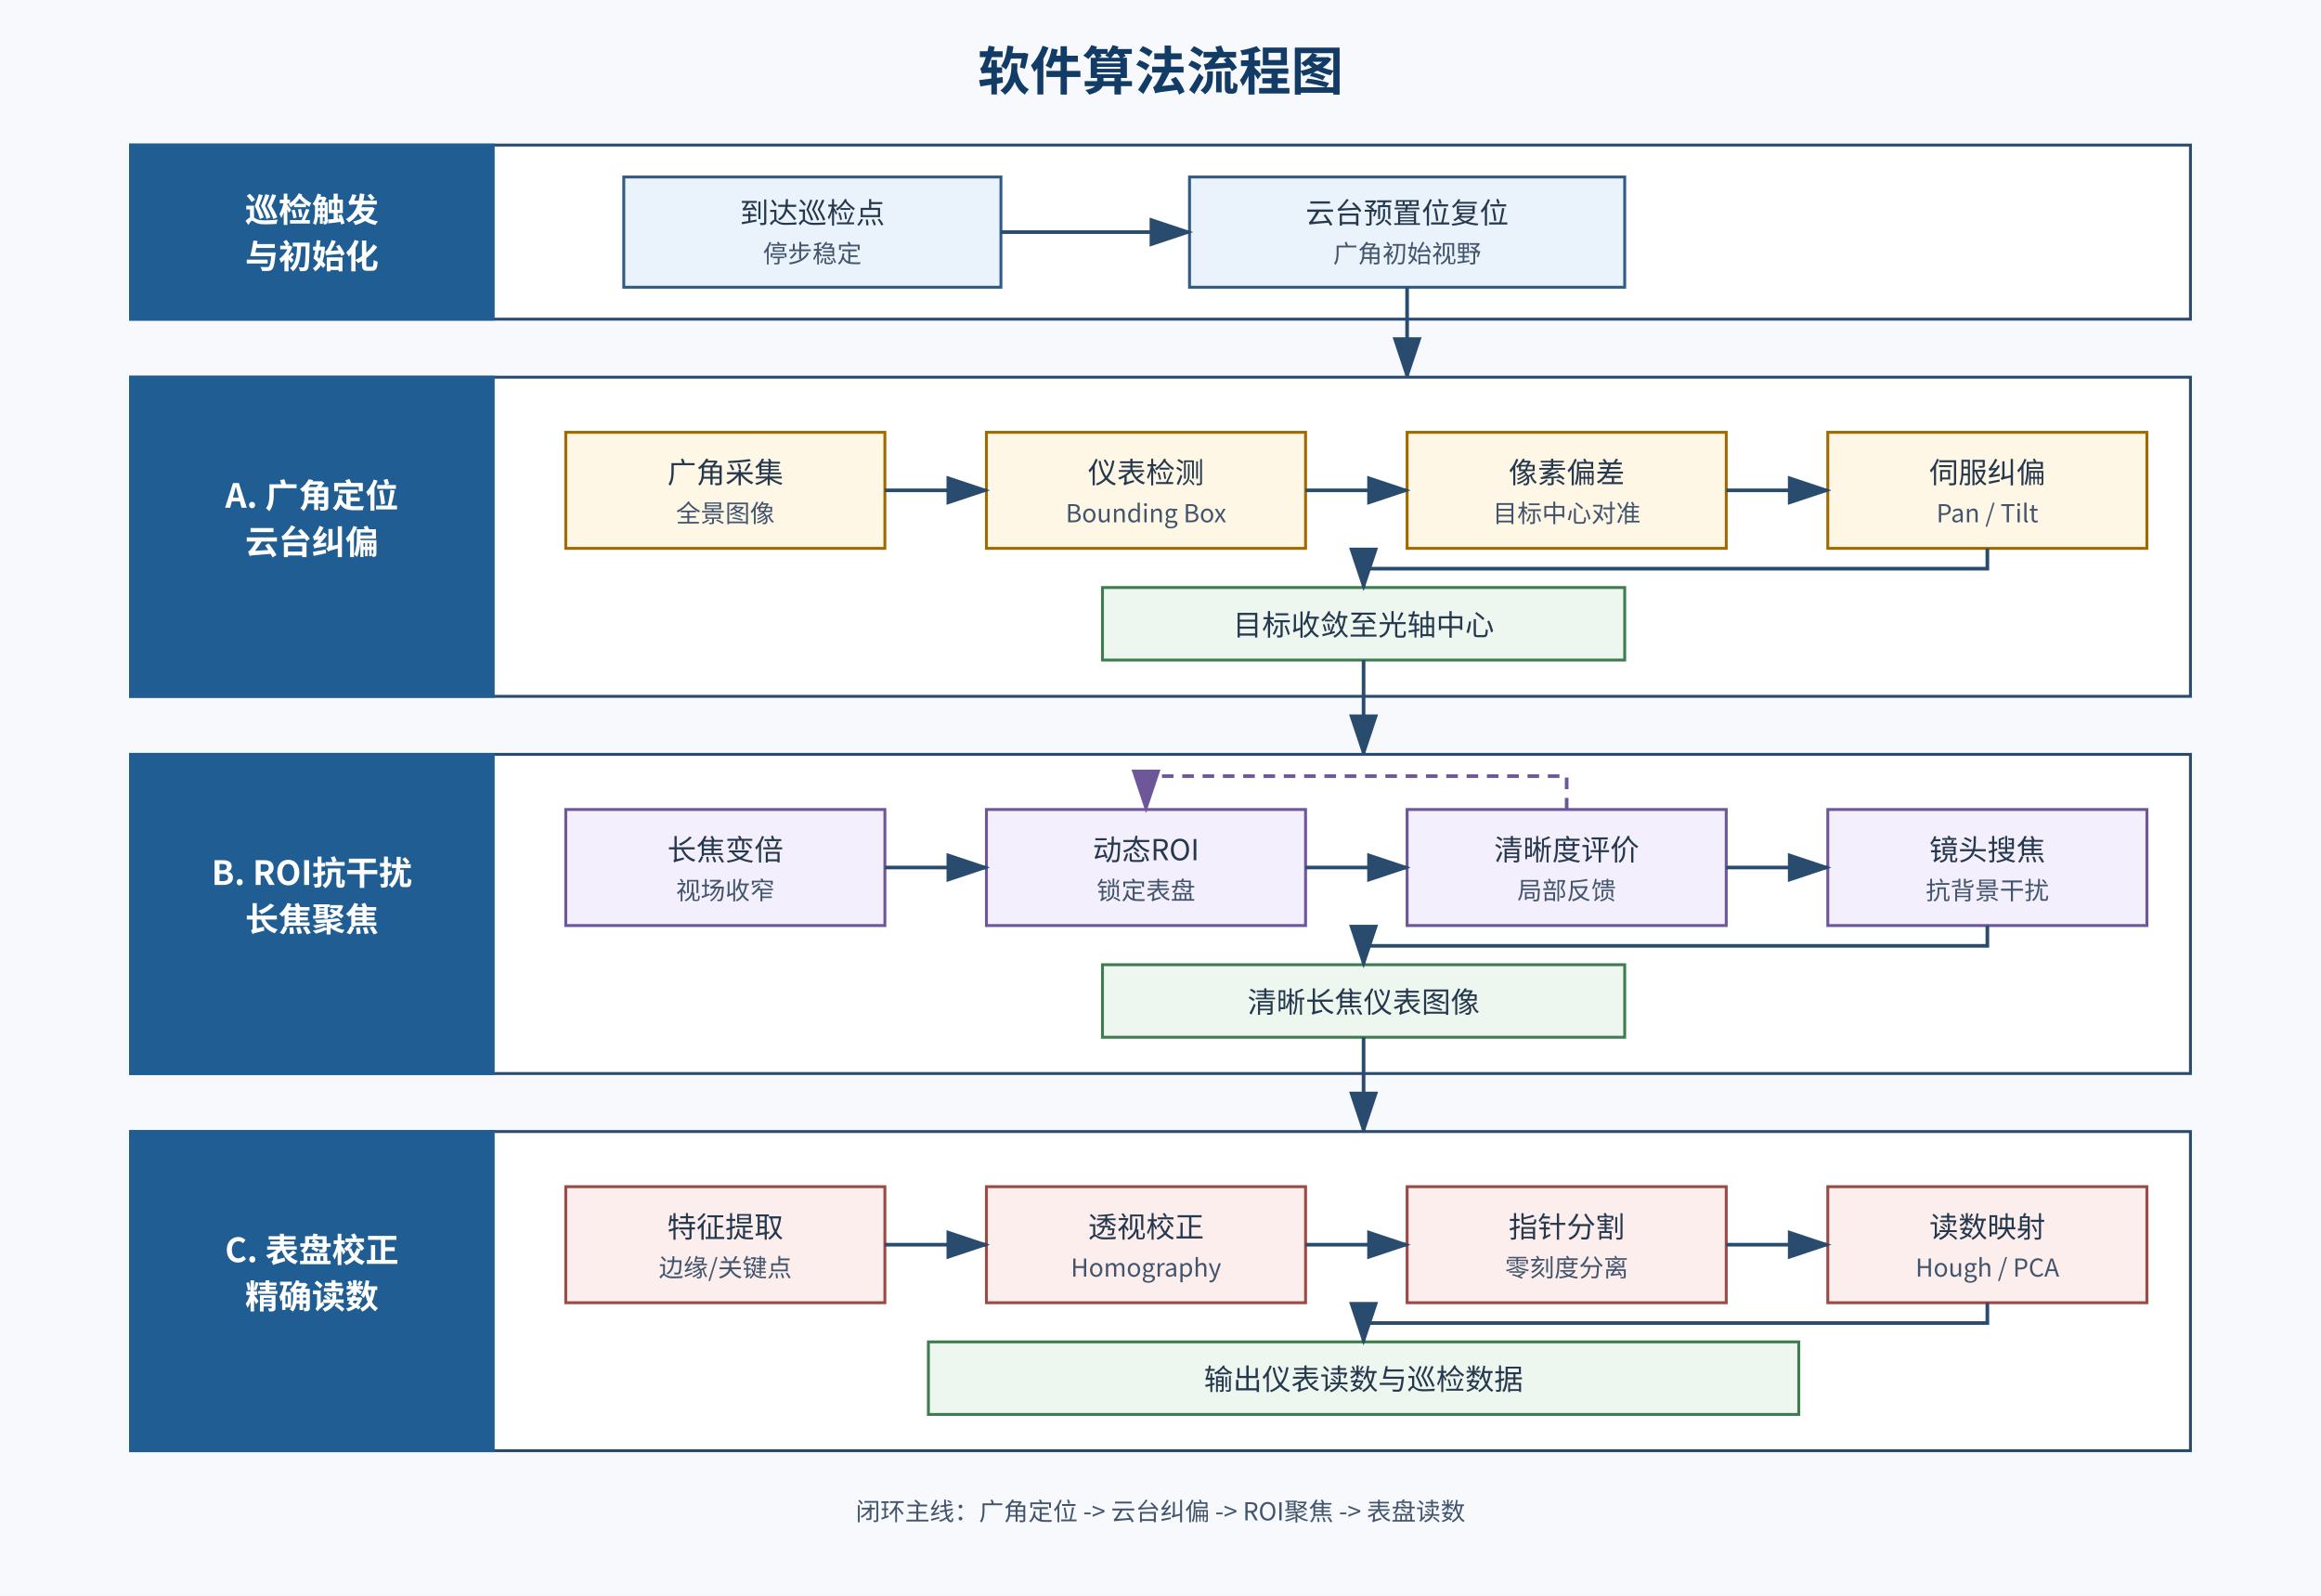
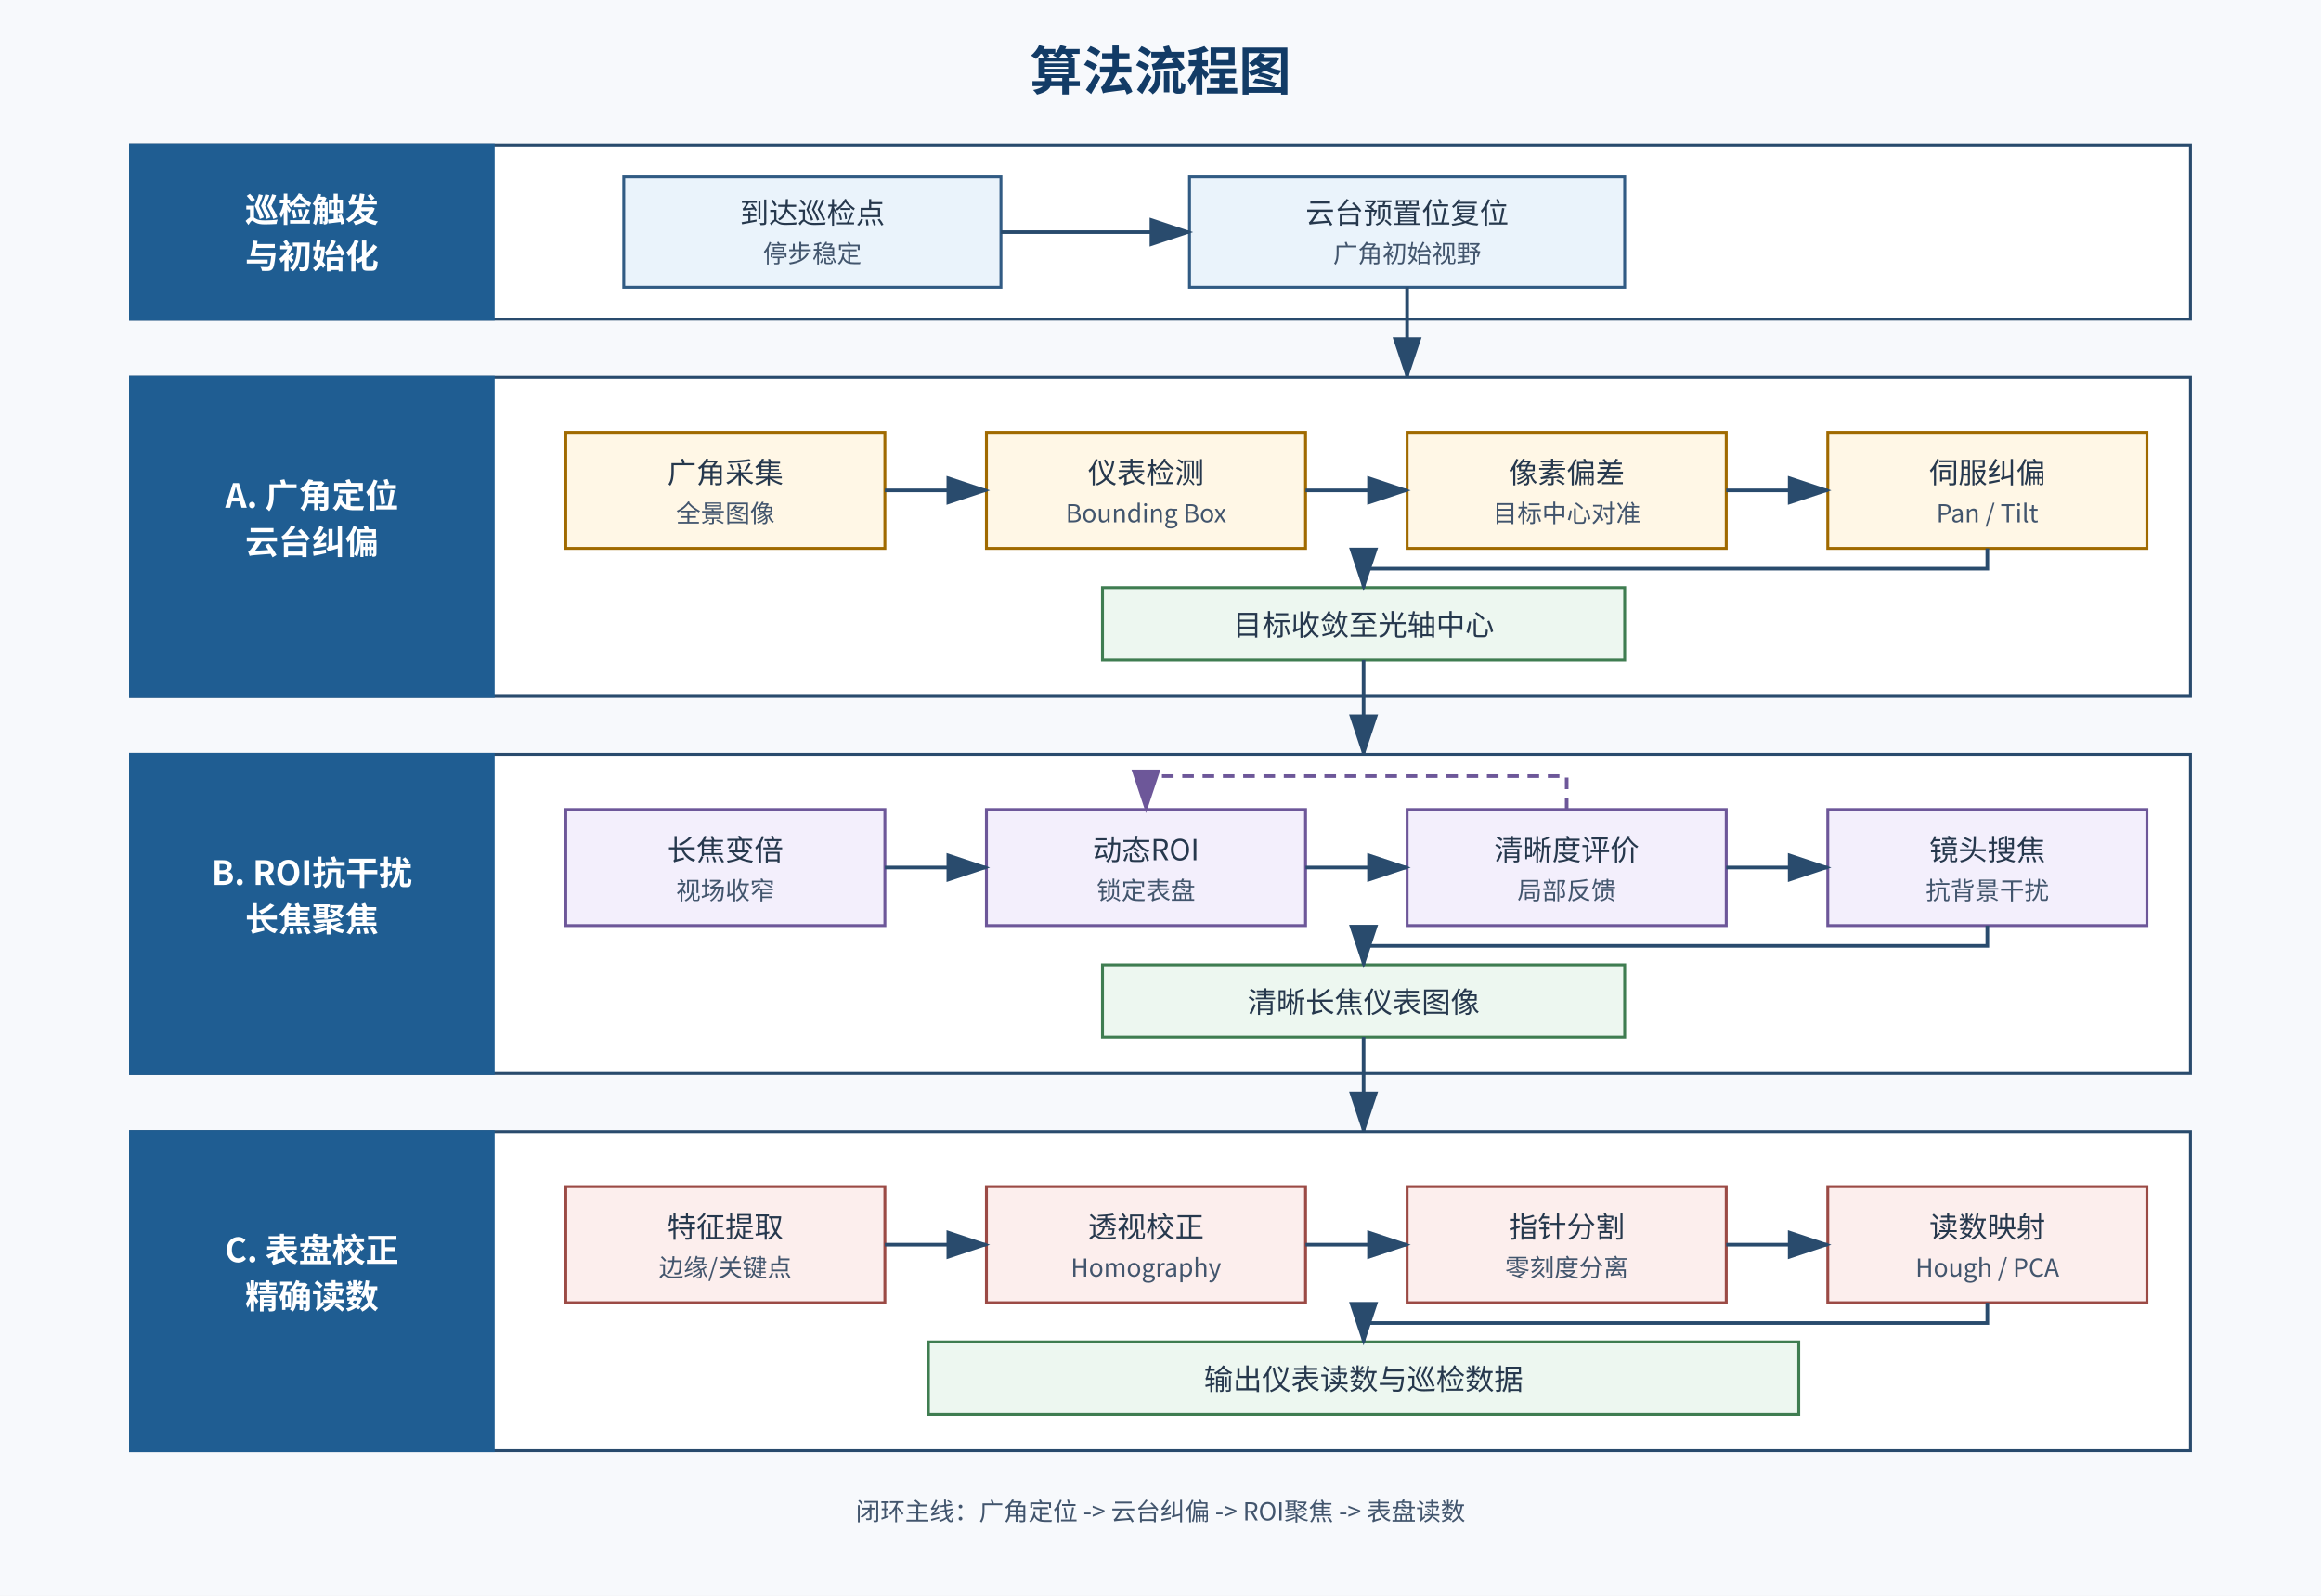
<svg xmlns="http://www.w3.org/2000/svg" width="1600" height="1100" viewBox="0 0 1600 1100">
  <defs>
    <style>
      .bg { fill: #f7f9fc; }
      .title { fill: #123b66; font: 700 36px "Noto Sans CJK SC", "Microsoft YaHei", Arial, sans-serif; text-anchor: middle; }
      .lane { fill: #ffffff; stroke: #294b6d; stroke-width: 2; }
      .lane-head { fill: #1f5d92; stroke: #1f5d92; stroke-width: 2; }
      .lane-title { fill: #ffffff; font: 700 23px "Noto Sans CJK SC", "Microsoft YaHei", Arial, sans-serif; text-anchor: middle; }
      .box { fill: #ffffff; stroke: #315b84; stroke-width: 2; }
      .box-blue { fill: #eaf3fb; stroke: #315b84; stroke-width: 2; }
      .box-yellow { fill: #fff7e6; stroke: #a06a00; stroke-width: 2; }
      .box-purple { fill: #f3effc; stroke: #6d5799; stroke-width: 2; }
      .box-red { fill: #fceeed; stroke: #9b4a45; stroke-width: 2; }
      .box-green { fill: #edf7f0; stroke: #3f7d51; stroke-width: 2; }
      .text { fill: #26384d; font: 20px "Noto Sans CJK SC", "Microsoft YaHei", Arial, sans-serif; text-anchor: middle; }
      .small { fill: #42556d; font: 17px "Noto Sans CJK SC", "Microsoft YaHei", Arial, sans-serif; text-anchor: middle; }
      .arrow { fill: none; stroke: #294b6d; stroke-width: 2.5; marker-end: url(#arrowhead); }
      .feedback { fill: none; stroke: #6d5799; stroke-width: 2.5; stroke-dasharray: 8 6; marker-end: url(#arrowhead-purple); }
    </style>
    <marker id="arrowhead" markerWidth="12" markerHeight="8" refX="11" refY="4" orient="auto">
      <path d="M0,0 L12,4 L0,8 Z" fill="#294b6d" />
    </marker>
    <marker id="arrowhead-purple" markerWidth="12" markerHeight="8" refX="11" refY="4" orient="auto">
      <path d="M0,0 L12,4 L0,8 Z" fill="#6d5799" />
    </marker>
  </defs>
  <rect class="bg" x="0" y="0" width="1600" height="1100" />
-   <text class="title" x="800" y="62">软件算法流程图</text>
+   <text class="title" x="800" y="62">算法流程图</text>
  <rect class="lane" x="90" y="100" width="1420" height="120" />
  <rect class="lane-head" x="90" y="100" width="250" height="120" />
  <text class="lane-title" x="215" y="153">巡检触发</text>
  <text class="lane-title" x="215" y="185">与初始化</text>
  <rect class="box-blue" x="430" y="122" width="260" height="76" />
  <text class="text" x="560" y="154">到达巡检点</text>
  <text class="small" x="560" y="181">停步稳定</text>
  <rect class="box-blue" x="820" y="122" width="300" height="76" />
  <text class="text" x="970" y="154">云台预置位复位</text>
  <text class="small" x="970" y="181">广角初始视野</text>
  <path class="arrow" d="M690 160 H820" />
  <path class="arrow" d="M970 198 V260" />
  <rect class="lane" x="90" y="260" width="1420" height="220" />
  <rect class="lane-head" x="90" y="260" width="250" height="220" />
  <text class="lane-title" x="215" y="350">A. 广角定位</text>
  <text class="lane-title" x="215" y="382">云台纠偏</text>
  <rect class="box-yellow" x="390" y="298" width="220" height="80" />
  <text class="text" x="500" y="333">广角采集</text>
  <text class="small" x="500" y="360">全景图像</text>
  <rect class="box-yellow" x="680" y="298" width="220" height="80" />
  <text class="text" x="790" y="333">仪表检测</text>
  <text class="small" x="790" y="360">Bounding Box</text>
  <rect class="box-yellow" x="970" y="298" width="220" height="80" />
  <text class="text" x="1080" y="333">像素偏差</text>
  <text class="small" x="1080" y="360">目标中心对准</text>
  <rect class="box-yellow" x="1260" y="298" width="220" height="80" />
  <text class="text" x="1370" y="333">伺服纠偏</text>
  <text class="small" x="1370" y="360">Pan / Tilt</text>
  <rect class="box-green" x="760" y="405" width="360" height="50" />
  <text class="text" x="940" y="438">目标收敛至光轴中心</text>
  <path class="arrow" d="M610 338 H680" />
  <path class="arrow" d="M900 338 H970" />
  <path class="arrow" d="M1190 338 H1260" />
  <path class="arrow" d="M1370 378 V392 H940 V405" />
  <path class="arrow" d="M940 455 V520" />
  <rect class="lane" x="90" y="520" width="1420" height="220" />
  <rect class="lane-head" x="90" y="520" width="250" height="220" />
  <text class="lane-title" x="215" y="610">B. ROI抗干扰</text>
  <text class="lane-title" x="215" y="642">长焦聚焦</text>
  <rect class="box-purple" x="390" y="558" width="220" height="80" />
  <text class="text" x="500" y="593">长焦变倍</text>
  <text class="small" x="500" y="620">视场收窄</text>
  <rect class="box-purple" x="680" y="558" width="220" height="80" />
  <text class="text" x="790" y="593">动态ROI</text>
  <text class="small" x="790" y="620">锁定表盘</text>
  <rect class="box-purple" x="970" y="558" width="220" height="80" />
  <text class="text" x="1080" y="593">清晰度评价</text>
  <text class="small" x="1080" y="620">局部反馈</text>
  <rect class="box-purple" x="1260" y="558" width="220" height="80" />
  <text class="text" x="1370" y="593">镜头搜焦</text>
  <text class="small" x="1370" y="620">抗背景干扰</text>
  <rect class="box-green" x="760" y="665" width="360" height="50" />
  <text class="text" x="940" y="698">清晰长焦仪表图像</text>
  <path class="arrow" d="M610 598 H680" />
  <path class="arrow" d="M900 598 H970" />
  <path class="arrow" d="M1190 598 H1260" />
  <path class="arrow" d="M1370 638 V652 H940 V665" />
  <path class="feedback" d="M1080 558 V535 H790 V558" />
  <path class="arrow" d="M940 715 V780" />
  <rect class="lane" x="90" y="780" width="1420" height="220" />
  <rect class="lane-head" x="90" y="780" width="250" height="220" />
  <text class="lane-title" x="215" y="870">C. 表盘校正</text>
  <text class="lane-title" x="215" y="902">精确读数</text>
  <rect class="box-red" x="390" y="818" width="220" height="80" />
  <text class="text" x="500" y="853">特征提取</text>
  <text class="small" x="500" y="880">边缘/关键点</text>
  <rect class="box-red" x="680" y="818" width="220" height="80" />
  <text class="text" x="790" y="853">透视校正</text>
  <text class="small" x="790" y="880">Homography</text>
  <rect class="box-red" x="970" y="818" width="220" height="80" />
  <text class="text" x="1080" y="853">指针分割</text>
  <text class="small" x="1080" y="880">零刻度分离</text>
  <rect class="box-red" x="1260" y="818" width="220" height="80" />
  <text class="text" x="1370" y="853">读数映射</text>
  <text class="small" x="1370" y="880">Hough / PCA</text>
  <rect class="box-green" x="640" y="925" width="600" height="50" />
  <text class="text" x="940" y="958">输出仪表读数与巡检数据</text>
  <path class="arrow" d="M610 858 H680" />
  <path class="arrow" d="M900 858 H970" />
  <path class="arrow" d="M1190 858 H1260" />
  <path class="arrow" d="M1370 898 V912 H940 V925" />
  <text class="small" x="800" y="1048">闭环主线：广角定位 -&gt; 云台纠偏 -&gt; ROI聚焦 -&gt; 表盘读数</text>
</svg>
